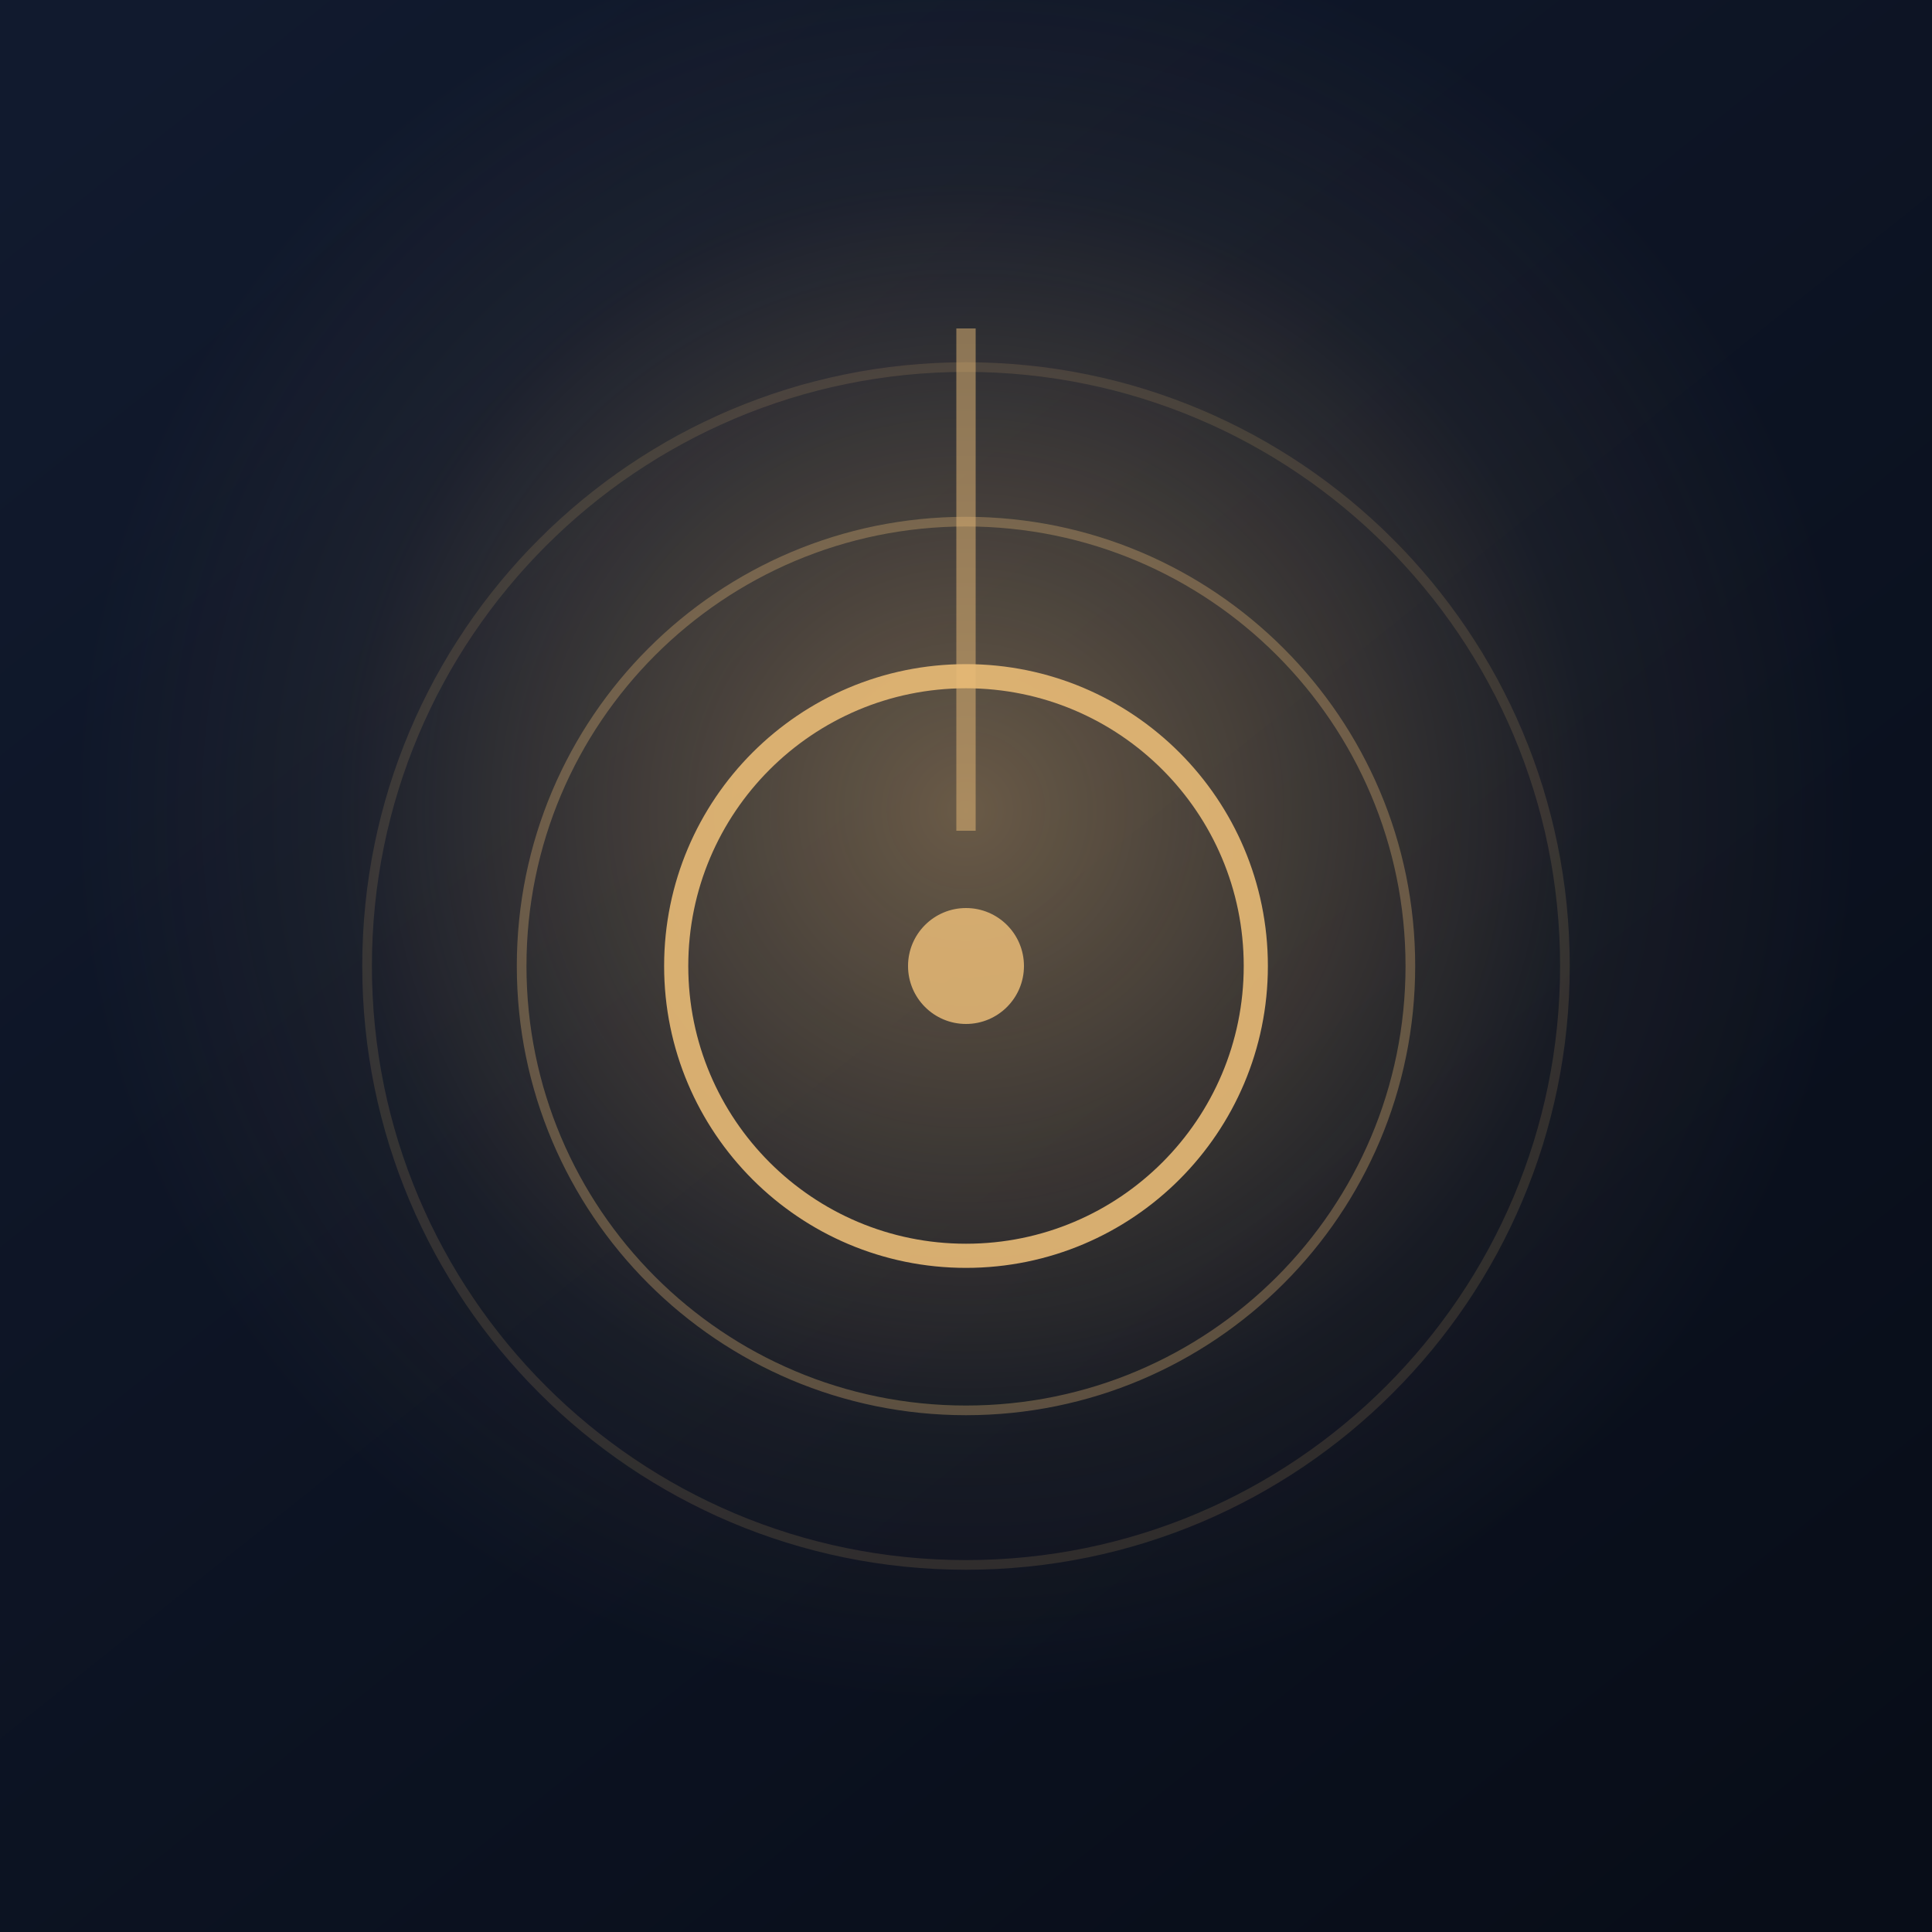
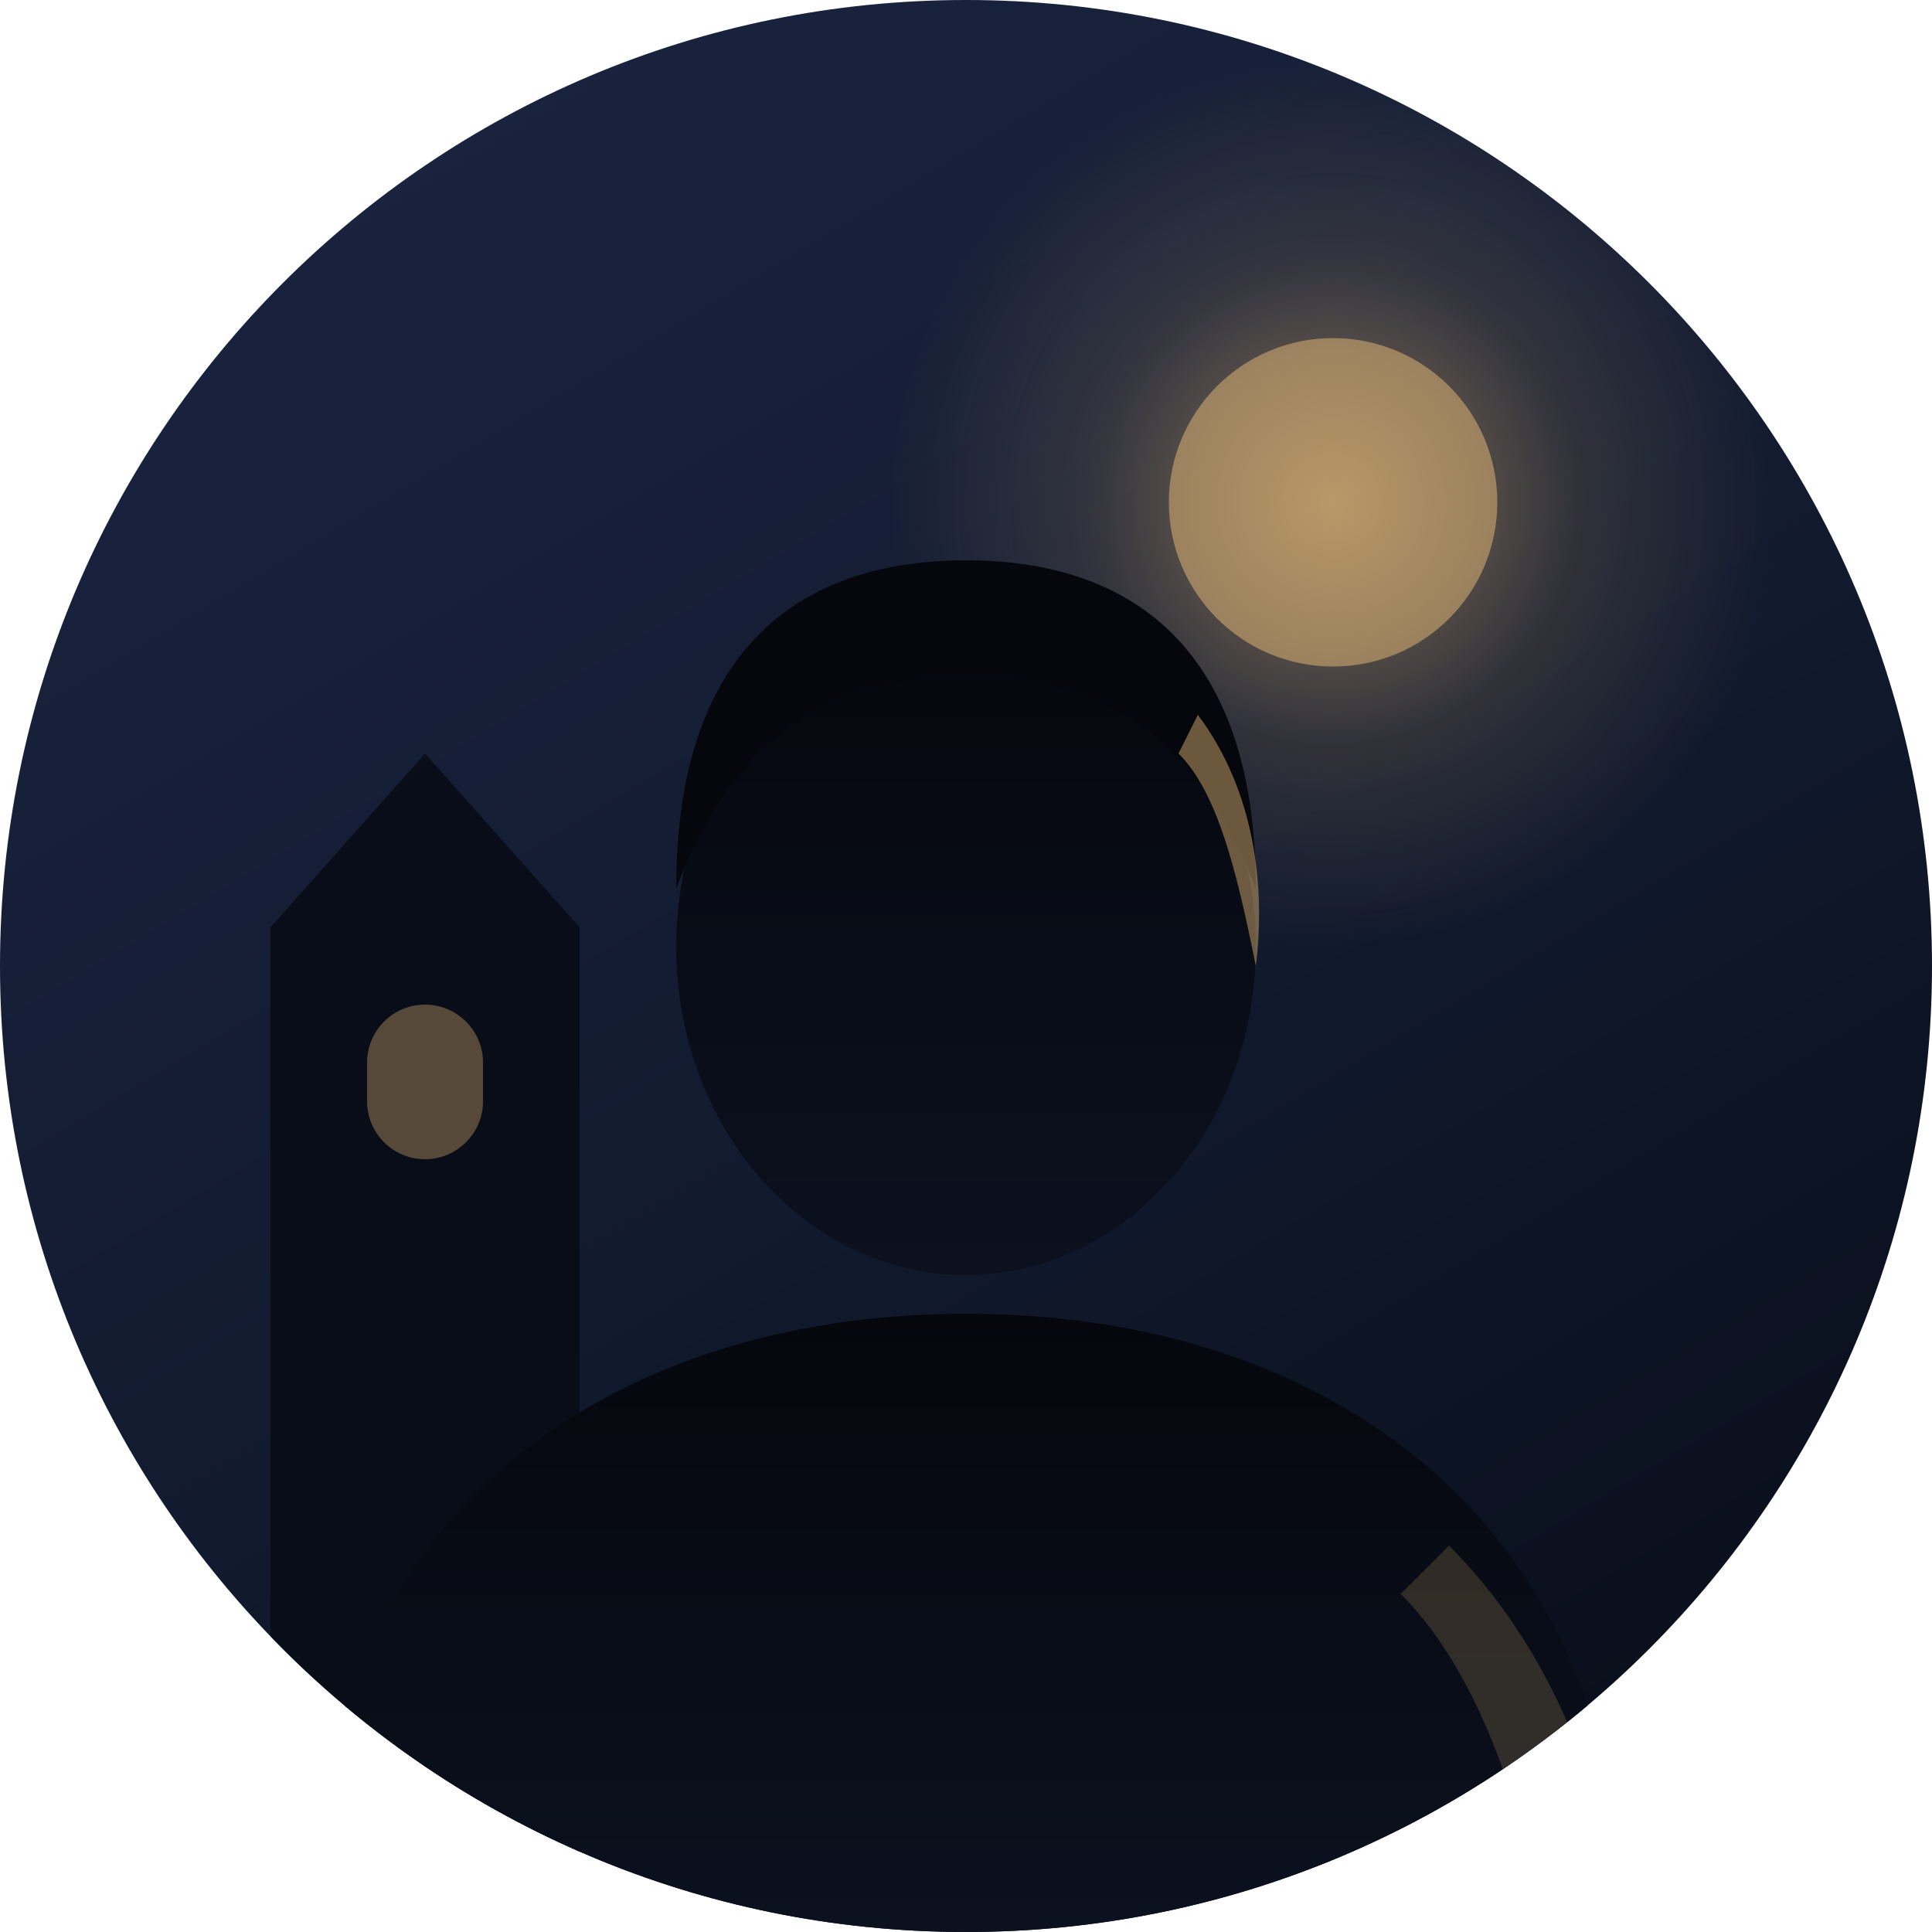
- <svg xmlns="http://www.w3.org/2000/svg" viewBox="0 0 200 200" width="200" height="200" role="img" aria-label="윤재하 프로필 도형">
+ <svg xmlns="http://www.w3.org/2000/svg" viewBox="0 0 200 200" width="200" height="200" role="img" aria-label="윤재하 작가 실루엣 초상">
  <defs>
-     <linearGradient id="yj-bg" x1="0.1" y1="0" x2="0.9" y2="1">
-       <stop offset="0%" stop-color="#111a2e" />
+     <linearGradient id="yj-sky" x1="0.2" y1="0" x2="0.8" y2="1">
+       <stop offset="0%" stop-color="#1a2440" />
+       <stop offset="55%" stop-color="#111a2e" />
      <stop offset="100%" stop-color="#080d18" />
    </linearGradient>
-     <radialGradient id="yj-glow" cx="50%" cy="42%" r="46%">
-       <stop offset="0%" stop-color="#e9bb77" stop-opacity="0.42" />
-       <stop offset="70%" stop-color="#e9bb77" stop-opacity="0.06" />
+     <radialGradient id="yj-moon" cx="50%" cy="50%" r="50%">
+       <stop offset="0%" stop-color="#e9bb77" stop-opacity="0.55" />
+       <stop offset="55%" stop-color="#e9bb77" stop-opacity="0.14" />
      <stop offset="100%" stop-color="#e9bb77" stop-opacity="0" />
    </radialGradient>
+     <linearGradient id="yj-figure" x1="0" y1="0" x2="0" y2="1">
+       <stop offset="0%" stop-color="#05070d" />
+       <stop offset="100%" stop-color="#0b111f" />
+     </linearGradient>
+     <clipPath id="yj-clip">
+       <circle cx="100" cy="100" r="100" />
+     </clipPath>
  </defs>
-   <rect width="200" height="200" fill="url(#yj-bg)" />
-   <rect width="200" height="200" fill="url(#yj-glow)" />
-   <line x1="100" y1="34" x2="100" y2="86" stroke="#e9bb77" stroke-width="2" opacity="0.5" />
-   <circle cx="100" cy="100" r="30" fill="none" stroke="#e9bb77" stroke-width="2.5" opacity="0.9" />
-   <circle cx="100" cy="100" r="46" fill="none" stroke="#e9bb77" stroke-width="1" opacity="0.32" />
-   <circle cx="100" cy="100" r="62" fill="none" stroke="#e9bb77" stroke-width="1" opacity="0.14" />
-   <circle cx="100" cy="100" r="6" fill="#e9bb77" opacity="0.85" />
+   <g clip-path="url(#yj-clip)">
+     <rect width="200" height="200" fill="url(#yj-sky)" />
+     <circle cx="138" cy="52" r="46" fill="url(#yj-moon)" />
+     <circle cx="138" cy="52" r="17" fill="#e9bb77" opacity="0.5" />
+     <path d="M28 200 L28 96 L44 78 L60 96 L60 200 Z" fill="#070b14" opacity="0.85" />
+     <rect x="38" y="104" width="12" height="16" rx="6" fill="#e9bb77" opacity="0.35" />
+     <path d="M32 200 C32 158 62 136 100 136 C138 136 168 158 168 200 Z" fill="url(#yj-figure)" />
+     <ellipse cx="100" cy="98" rx="30" ry="34" fill="url(#yj-figure)" />
+     <path d="M70 92 C70 66 84 58 100 58 C116 58 130 66 130 92 C124 76 114 70 100 70 C86 70 76 76 70 92 Z" fill="#05070d" />
+     <path d="M124 74 C130 82 131 92 130 100 C128 90 126 82 122 78 Z" fill="#e9bb77" opacity="0.45" />
+     <path d="M150 160 C160 170 166 184 168 200 L160 200 C157 184 152 172 145 165 Z" fill="#e9bb77" opacity="0.18" />
+   </g>
</svg>
